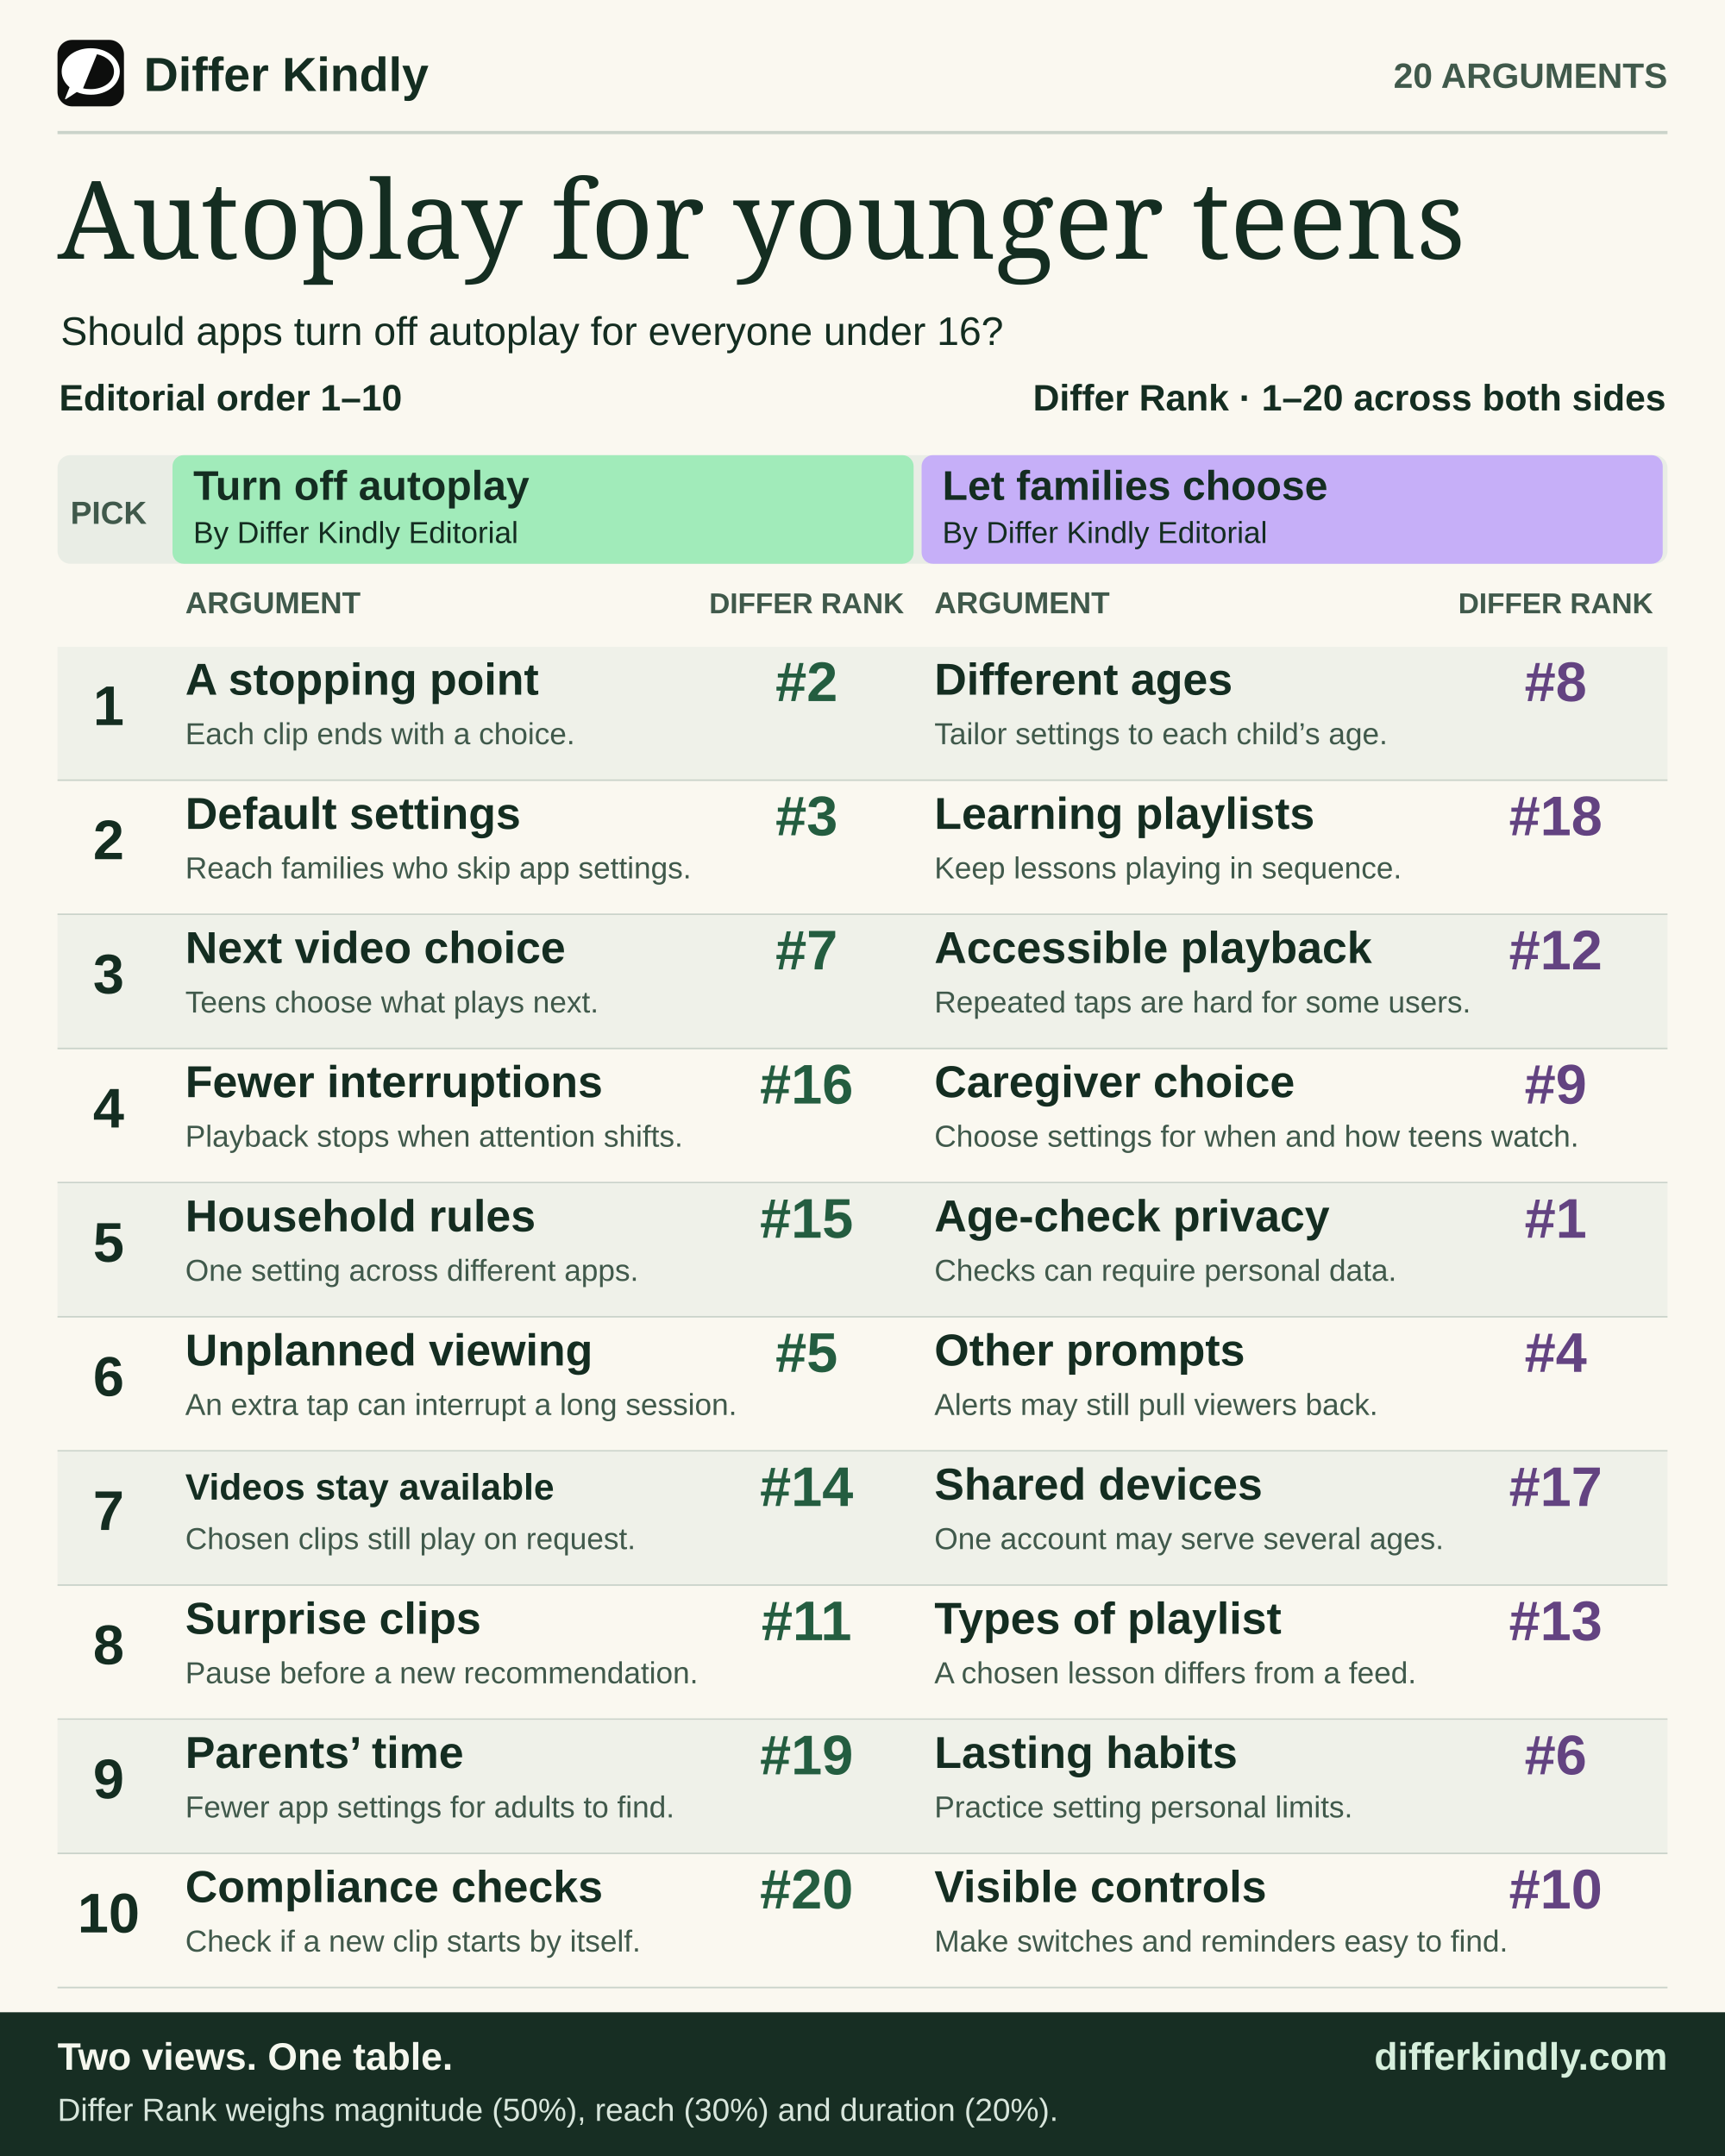
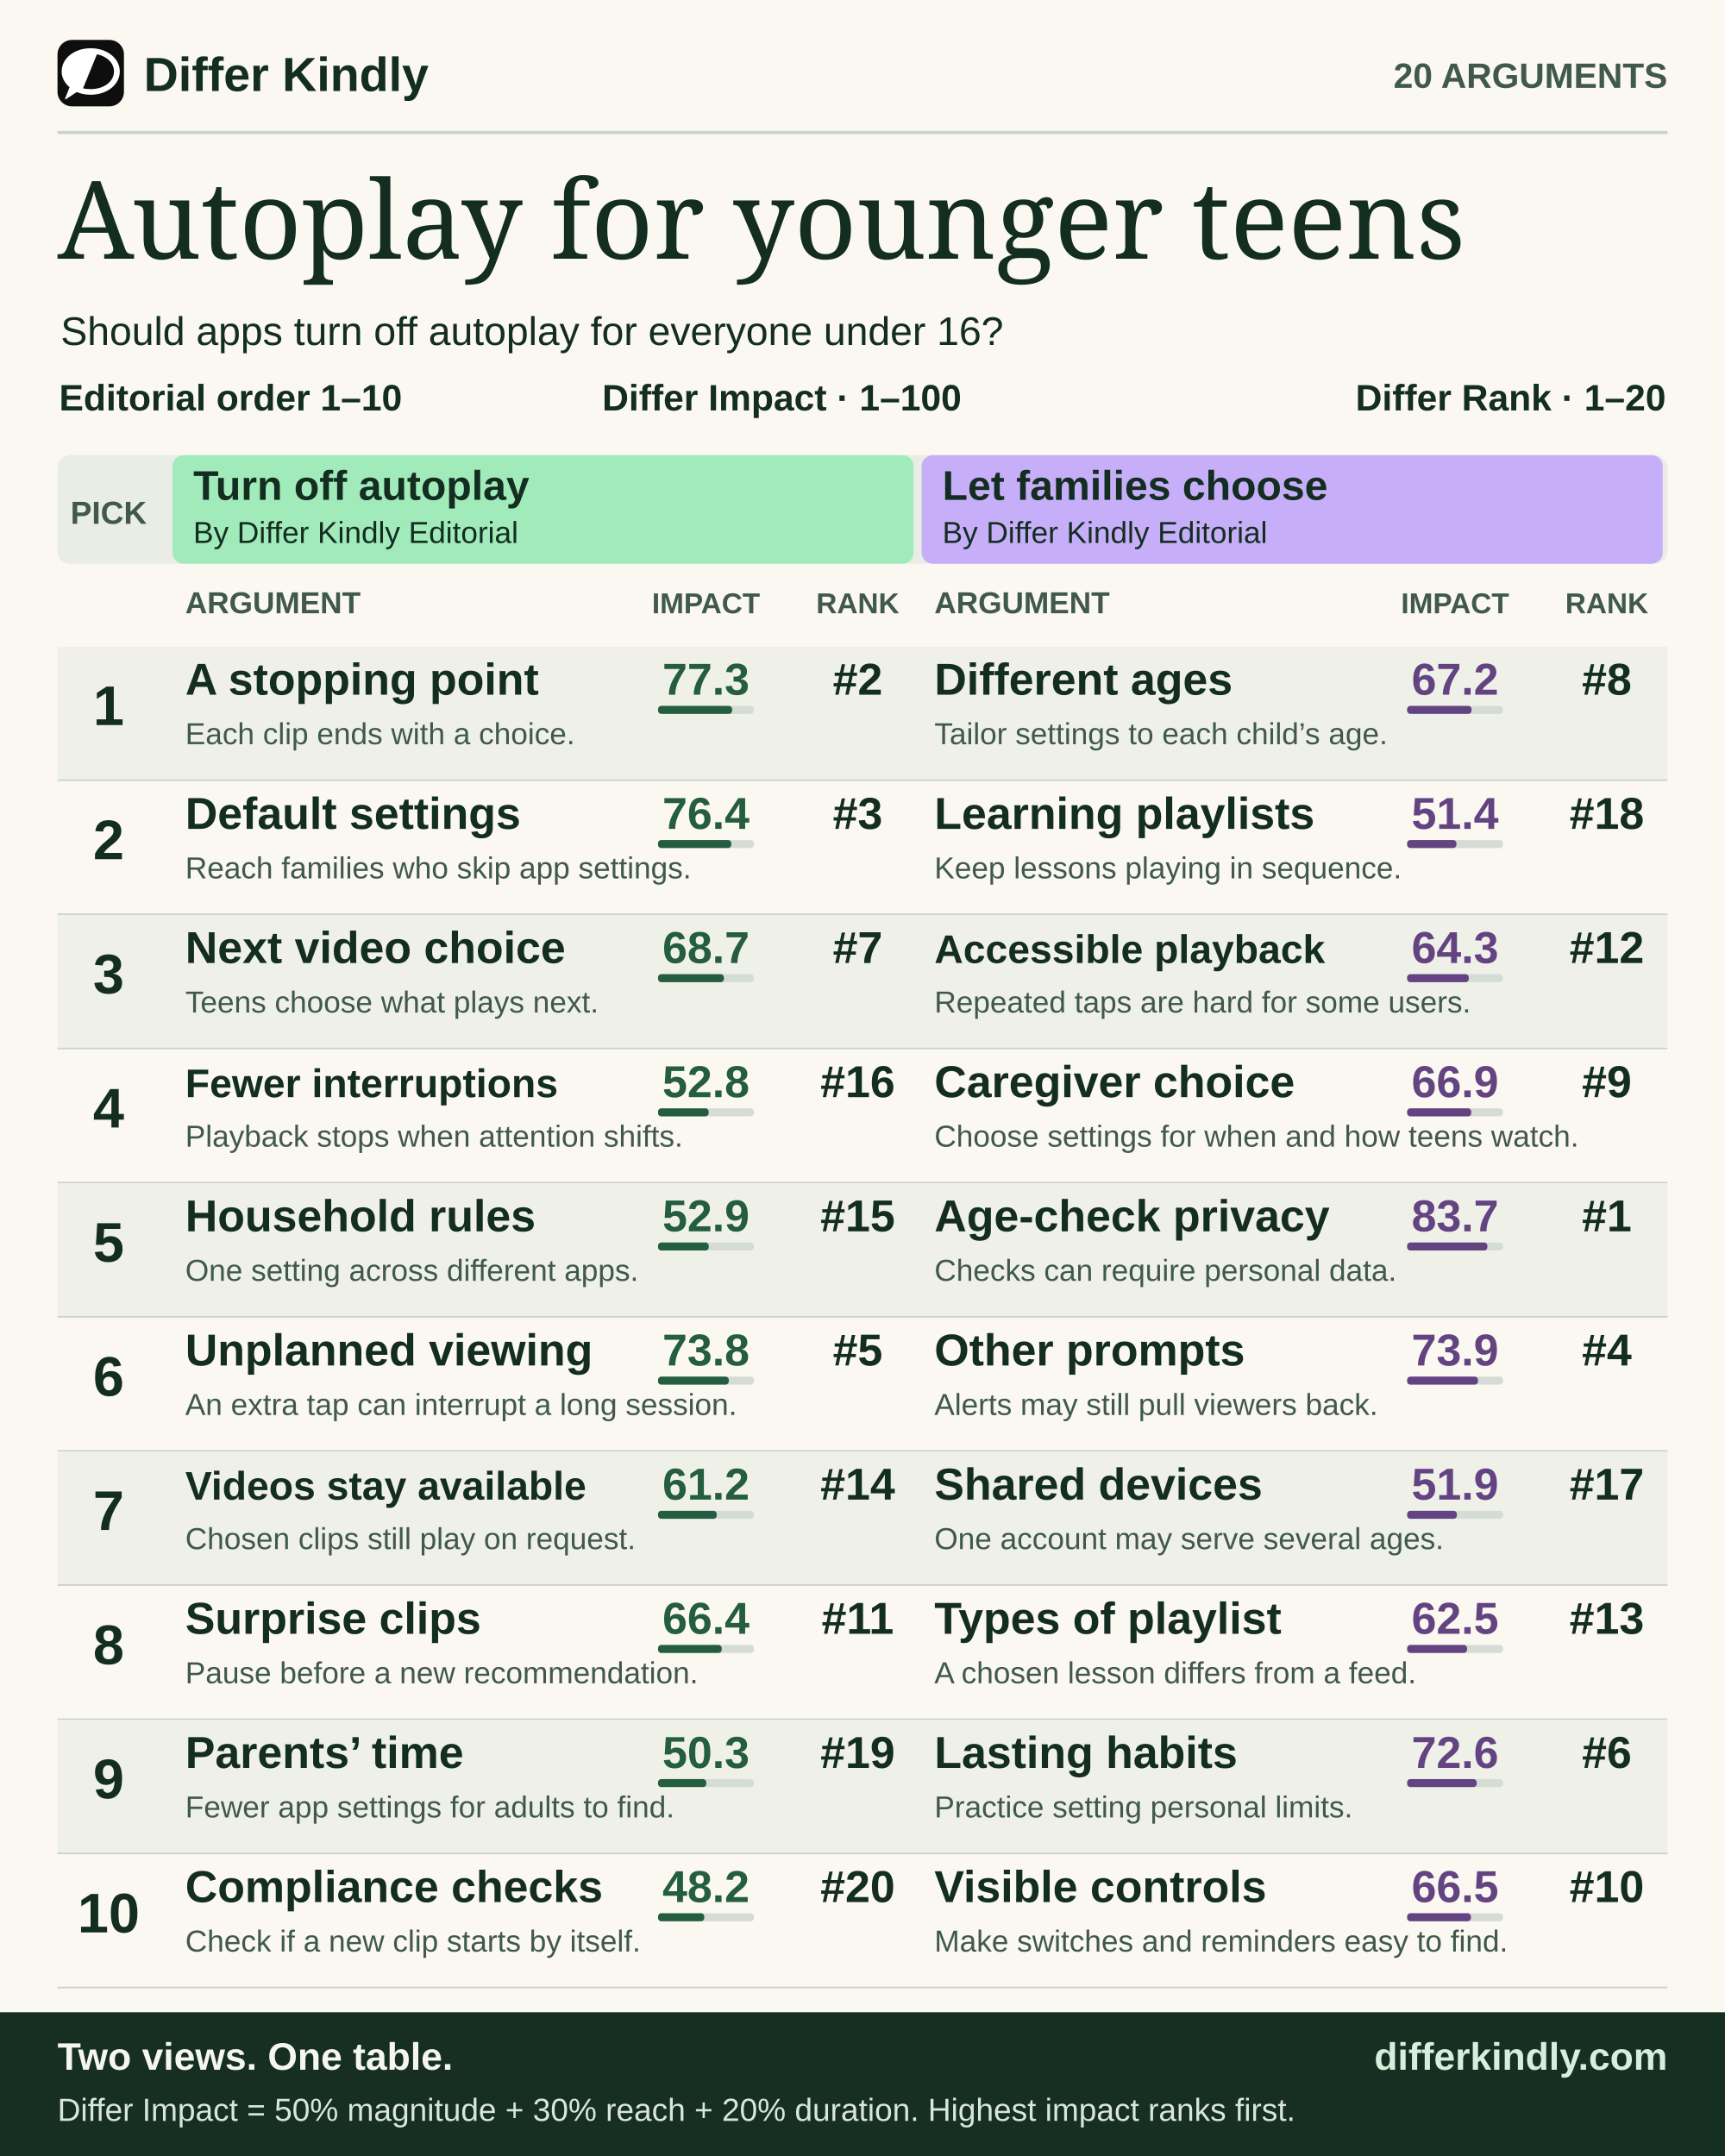
<svg xmlns="http://www.w3.org/2000/svg" width="1080" height="1350" viewBox="0 0 1080 1350" data-poster-format="impact-v2" data-rank-method="differ-rank-v1" role="img" font-family="Arial, sans-serif">
  <rect x="0" y="0" width="1080" height="1350" rx="0" fill="#faf8f0" />
  <g transform="translate(36 25) scale(1.30)">
    <rect width="32" height="32" rx="7" fill="#0d0e0d" />
    <path fill="white" fill-rule="evenodd" d="M16 4C23.9 4 30 8.9 30 15.2S23.9 26.4 16 26.4C13.6 26.4 11.3 26 9.3 25.1L4.1 28.5Q3.5 28.8 3.7 28.1L5.8 22.8C3.4 20.7 2 18.1 2 15.2C2 8.9 8.1 4 16 4ZM19 6.9L12.3 23.3C13.5 23.6 14.7 23.7 16 23.7C22.4 23.7 27.2 20 27.2 15.2C27.2 11.1 23.8 7.9 19 6.9Z" />
  </g>
  <text x="90" y="57" font-size="30" font-weight="700" fill="#142d21">Differ Kindly</text>
  <text x="1044" y="55" font-size="22" font-weight="700" fill="#40594b" text-anchor="end">20 ARGUMENTS</text>
  <rect x="36" y="82" width="1008" height="2" rx="0" fill="#cad3ca" />
  <text x="36" y="162" font-size="68" font-weight="500" fill="#142d21" font-family="Georgia, serif">Autoplay for younger teens</text>
  <text x="38" y="216" font-size="25" font-weight="400" fill="#142d21">Should apps turn off autoplay for everyone under 16?</text>
  <text x="37" y="257" font-size="23" font-weight="700" fill="#142d21">Editorial order 1–10</text>
-   <text x="1043" y="257" font-size="23" font-weight="700" fill="#142d21" text-anchor="end">Differ Rank · 1–20 across both sides</text>
+   <text x="377" y="257" font-size="23" font-weight="700" fill="#142d21">Differ Impact · 1–100</text>
+   <text x="1043" y="257" font-size="23" font-weight="700" fill="#142d21" text-anchor="end">Differ Rank · 1–20</text>
  <rect x="36" y="285" width="1008" height="68" rx="8" fill="#e9ede5" />
  <text x="68" y="328" font-size="20" font-weight="700" fill="#40594b" text-anchor="middle">PICK</text>
  <rect x="108" y="285" width="464" height="68" rx="7" fill="#a1ebba" />
  <text x="121" y="313" font-size="26" font-weight="700" fill="#142d21">Turn off autoplay</text>
  <text x="121" y="340" font-size="19" font-weight="500" fill="#142d21" data-byline="0">By Differ Kindly Editorial</text>
  <text x="116" y="384" font-size="19" font-weight="700" fill="#40594b">ARGUMENT</text>
-   <text x="505" y="384" font-size="18" font-weight="700" fill="#40594b" text-anchor="middle">DIFFER RANK</text>
+   <text x="442" y="384" font-size="18" font-weight="700" fill="#40594b" text-anchor="middle">IMPACT</text>
+   <text x="537" y="384" font-size="18" font-weight="700" fill="#40594b" text-anchor="middle">RANK</text>
  <rect x="577" y="285" width="464" height="68" rx="7" fill="#c6aff8" />
  <text x="590" y="313" font-size="26" font-weight="700" fill="#142d21">Let families choose</text>
  <text x="590" y="340" font-size="19" font-weight="500" fill="#142d21" data-byline="1">By Differ Kindly Editorial</text>
  <text x="585" y="384" font-size="19" font-weight="700" fill="#40594b">ARGUMENT</text>
-   <text x="974" y="384" font-size="18" font-weight="700" fill="#40594b" text-anchor="middle">DIFFER RANK</text>
+   <text x="911" y="384" font-size="18" font-weight="700" fill="#40594b" text-anchor="middle">IMPACT</text>
+   <text x="1006" y="384" font-size="18" font-weight="700" fill="#40594b" text-anchor="middle">RANK</text>
  <rect x="36" y="405" width="1008" height="83" rx="0" fill="#eff1e9" />
  <text x="68" y="454" font-size="35" font-weight="700" fill="#142d21" text-anchor="middle">1</text>
  <g data-argument-id="5156b51c-4417-581e-9739-afe192ff1698" data-reader-id="5156b51c-4417-581e-9739-afe192ff1698" data-rank="2" data-impact="77.3" data-author="Differ Kindly Editorial" data-confidence="high" data-explanation="Estimated magnitude 70/100, reach 91/100 and duration 75/100." data-pick="1" data-side="0">
    <path data-hit="" d="M108 405h464v83h-464z" fill="transparent" />
    <text x="116" y="435" font-size="28" font-weight="700" fill="#142d21">A stopping point</text>
-     <text x="505" y="439" font-size="35" font-weight="700" fill="#245d40" text-anchor="middle">#2</text>
+     <text x="442" y="435" font-size="28" font-weight="700" fill="#245d40" text-anchor="middle" data-metric="impact">77.3</text>
+     <rect x="412" y="442" width="60" height="5" rx="2" fill="#d5dcd5" />
+     <rect x="412" y="442" width="46.38" height="5" rx="2" fill="#245d40" />
+     <text x="537" y="435" font-size="28" font-weight="700" fill="#142d21" text-anchor="middle" data-metric="rank">#2</text>
    <text x="116" y="466" font-size="19" font-weight="400" fill="#40594b">Each clip ends with a choice.</text>
  </g>
  <g data-argument-id="e4f7ec34-30b5-5ecc-bc50-eca5af924a57" data-reader-id="e4f7ec34-30b5-5ecc-bc50-eca5af924a57" data-rank="8" data-impact="67.2" data-author="Differ Kindly Editorial" data-confidence="moderate" data-explanation="Estimated magnitude 65/100, reach 69/100 and duration 70/100." data-pick="1" data-side="1">
    <path data-hit="" d="M577 405h464v83h-464z" fill="transparent" />
    <text x="585" y="435" font-size="28" font-weight="700" fill="#142d21">Different ages</text>
-     <text x="974" y="439" font-size="35" font-weight="700" fill="#634381" text-anchor="middle">#8</text>
+     <text x="911" y="435" font-size="28" font-weight="700" fill="#634381" text-anchor="middle" data-metric="impact">67.2</text>
+     <rect x="881" y="442" width="60" height="5" rx="2" fill="#d5dcd5" />
+     <rect x="881" y="442" width="40.32" height="5" rx="2" fill="#634381" />
+     <text x="1006" y="435" font-size="28" font-weight="700" fill="#142d21" text-anchor="middle" data-metric="rank">#8</text>
    <text x="585" y="466" font-size="19" font-weight="400" fill="#40594b">Tailor settings to each child’s age.</text>
  </g>
  <rect x="36" y="488" width="1008" height="1" rx="0" fill="#cad3ca" />
  <text x="68" y="538" font-size="35" font-weight="700" fill="#142d21" text-anchor="middle">2</text>
  <g data-argument-id="62336b2e-1db2-57f2-a423-20585565341a" data-reader-id="62336b2e-1db2-57f2-a423-20585565341a" data-rank="3" data-impact="76.4" data-author="Differ Kindly Editorial" data-confidence="moderate" data-explanation="Estimated magnitude 72/100, reach 84/100 and duration 76/100." data-pick="2" data-side="0">
    <path data-hit="" d="M108 489h464v83h-464z" fill="transparent" />
    <text x="116" y="519" font-size="28" font-weight="700" fill="#142d21">Default settings</text>
-     <text x="505" y="523" font-size="35" font-weight="700" fill="#245d40" text-anchor="middle">#3</text>
+     <text x="442" y="519" font-size="28" font-weight="700" fill="#245d40" text-anchor="middle" data-metric="impact">76.4</text>
+     <rect x="412" y="526" width="60" height="5" rx="2" fill="#d5dcd5" />
+     <rect x="412" y="526" width="45.84" height="5" rx="2" fill="#245d40" />
+     <text x="537" y="519" font-size="28" font-weight="700" fill="#142d21" text-anchor="middle" data-metric="rank">#3</text>
    <text x="116" y="550" font-size="19" font-weight="400" fill="#40594b">Reach families who skip app settings.</text>
  </g>
  <g data-argument-id="15b54321-9cff-5ea2-a4e2-a777c67bf371" data-reader-id="15b54321-9cff-5ea2-a4e2-a777c67bf371" data-rank="18" data-impact="51.4" data-author="Differ Kindly Editorial" data-confidence="moderate" data-explanation="Estimated magnitude 53/100, reach 45/100 and duration 57/100." data-pick="2" data-side="1">
    <path data-hit="" d="M577 489h464v83h-464z" fill="transparent" />
    <text x="585" y="519" font-size="28" font-weight="700" fill="#142d21">Learning playlists</text>
-     <text x="974" y="523" font-size="35" font-weight="700" fill="#634381" text-anchor="middle">#18</text>
+     <text x="911" y="519" font-size="28" font-weight="700" fill="#634381" text-anchor="middle" data-metric="impact">51.4</text>
+     <rect x="881" y="526" width="60" height="5" rx="2" fill="#d5dcd5" />
+     <rect x="881" y="526" width="30.84" height="5" rx="2" fill="#634381" />
+     <text x="1006" y="519" font-size="28" font-weight="700" fill="#142d21" text-anchor="middle" data-metric="rank">#18</text>
    <text x="585" y="550" font-size="19" font-weight="400" fill="#40594b">Keep lessons playing in sequence.</text>
  </g>
  <rect x="36" y="572" width="1008" height="1" rx="0" fill="#cad3ca" />
  <rect x="36" y="573" width="1008" height="83" rx="0" fill="#eff1e9" />
  <text x="68" y="622" font-size="35" font-weight="700" fill="#142d21" text-anchor="middle">3</text>
  <g data-argument-id="6ea3faca-d73b-5809-976e-05cdf06514f4" data-reader-id="6ea3faca-d73b-5809-976e-05cdf06514f4" data-rank="7" data-impact="68.7" data-author="Differ Kindly Editorial" data-confidence="high" data-explanation="Estimated magnitude 59/100, reach 86/100 and duration 67/100." data-pick="3" data-side="0">
    <path data-hit="" d="M108 573h464v83h-464z" fill="transparent" />
    <text x="116" y="603" font-size="28" font-weight="700" fill="#142d21">Next video choice</text>
-     <text x="505" y="607" font-size="35" font-weight="700" fill="#245d40" text-anchor="middle">#7</text>
+     <text x="442" y="603" font-size="28" font-weight="700" fill="#245d40" text-anchor="middle" data-metric="impact">68.7</text>
+     <rect x="412" y="610" width="60" height="5" rx="2" fill="#d5dcd5" />
+     <rect x="412" y="610" width="41.22" height="5" rx="2" fill="#245d40" />
+     <text x="537" y="603" font-size="28" font-weight="700" fill="#142d21" text-anchor="middle" data-metric="rank">#7</text>
    <text x="116" y="634" font-size="19" font-weight="400" fill="#40594b">Teens choose what plays next.</text>
  </g>
  <g data-argument-id="a1515cdc-4157-5c91-b88c-5ce6ab84030e" data-reader-id="a1515cdc-4157-5c91-b88c-5ce6ab84030e" data-rank="12" data-impact="64.3" data-author="Differ Kindly Editorial" data-confidence="moderate" data-explanation="Estimated magnitude 83/100, reach 24/100 and duration 78/100." data-pick="3" data-side="1">
    <path data-hit="" d="M577 573h464v83h-464z" fill="transparent" />
-     <text x="585" y="603" font-size="28" font-weight="700" fill="#142d21">Accessible playback</text>
-     <text x="974" y="607" font-size="35" font-weight="700" fill="#634381" text-anchor="middle">#12</text>
+     <text x="585" y="603" font-size="25" font-weight="700" fill="#142d21">Accessible playback</text>
+     <text x="911" y="603" font-size="28" font-weight="700" fill="#634381" text-anchor="middle" data-metric="impact">64.3</text>
+     <rect x="881" y="610" width="60" height="5" rx="2" fill="#d5dcd5" />
+     <rect x="881" y="610" width="38.58" height="5" rx="2" fill="#634381" />
+     <text x="1006" y="603" font-size="28" font-weight="700" fill="#142d21" text-anchor="middle" data-metric="rank">#12</text>
    <text x="585" y="634" font-size="19" font-weight="400" fill="#40594b">Repeated taps are hard for some users.</text>
  </g>
  <rect x="36" y="656" width="1008" height="1" rx="0" fill="#cad3ca" />
  <text x="68" y="706" font-size="35" font-weight="700" fill="#142d21" text-anchor="middle">4</text>
  <g data-argument-id="90079e51-742b-54a2-9524-ecdd3b70e7e8" data-reader-id="90079e51-742b-54a2-9524-ecdd3b70e7e8" data-rank="16" data-impact="52.8" data-author="Differ Kindly Editorial" data-confidence="moderate" data-explanation="Estimated magnitude 47/100, reach 63/100 and duration 52/100." data-pick="4" data-side="0">
    <path data-hit="" d="M108 657h464v83h-464z" fill="transparent" />
-     <text x="116" y="687" font-size="28" font-weight="700" fill="#142d21">Fewer interruptions</text>
-     <text x="505" y="691" font-size="35" font-weight="700" fill="#245d40" text-anchor="middle">#16</text>
+     <text x="116" y="687" font-size="25" font-weight="700" fill="#142d21">Fewer interruptions</text>
+     <text x="442" y="687" font-size="28" font-weight="700" fill="#245d40" text-anchor="middle" data-metric="impact">52.8</text>
+     <rect x="412" y="694" width="60" height="5" rx="2" fill="#d5dcd5" />
+     <rect x="412" y="694" width="31.68" height="5" rx="2" fill="#245d40" />
+     <text x="537" y="687" font-size="28" font-weight="700" fill="#142d21" text-anchor="middle" data-metric="rank">#16</text>
    <text x="116" y="718" font-size="19" font-weight="400" fill="#40594b">Playback stops when attention shifts.</text>
  </g>
  <g data-argument-id="950d2bd0-e528-505b-b4ad-e12d73f7193f" data-reader-id="950d2bd0-e528-505b-b4ad-e12d73f7193f" data-rank="9" data-impact="66.9" data-author="Differ Kindly Editorial" data-confidence="moderate" data-explanation="Estimated magnitude 63/100, reach 72/100 and duration 69/100." data-pick="4" data-side="1">
    <path data-hit="" d="M577 657h464v83h-464z" fill="transparent" />
    <text x="585" y="687" font-size="28" font-weight="700" fill="#142d21">Caregiver choice</text>
-     <text x="974" y="691" font-size="35" font-weight="700" fill="#634381" text-anchor="middle">#9</text>
+     <text x="911" y="687" font-size="28" font-weight="700" fill="#634381" text-anchor="middle" data-metric="impact">66.9</text>
+     <rect x="881" y="694" width="60" height="5" rx="2" fill="#d5dcd5" />
+     <rect x="881" y="694" width="40.14" height="5" rx="2" fill="#634381" />
+     <text x="1006" y="687" font-size="28" font-weight="700" fill="#142d21" text-anchor="middle" data-metric="rank">#9</text>
    <text x="585" y="718" font-size="19" font-weight="400" fill="#40594b">Choose settings for when and how teens watch.</text>
  </g>
  <rect x="36" y="740" width="1008" height="1" rx="0" fill="#cad3ca" />
  <rect x="36" y="741" width="1008" height="83" rx="0" fill="#eff1e9" />
  <text x="68" y="790" font-size="35" font-weight="700" fill="#142d21" text-anchor="middle">5</text>
  <g data-argument-id="eb339ae0-2e83-54c9-bddf-445b4a417da8" data-reader-id="eb339ae0-2e83-54c9-bddf-445b4a417da8" data-rank="15" data-impact="52.9" data-author="Differ Kindly Editorial" data-confidence="moderate" data-explanation="Estimated magnitude 45/100, reach 60/100 and duration 62/100." data-pick="5" data-side="0">
    <path data-hit="" d="M108 741h464v83h-464z" fill="transparent" />
    <text x="116" y="771" font-size="28" font-weight="700" fill="#142d21">Household rules</text>
-     <text x="505" y="775" font-size="35" font-weight="700" fill="#245d40" text-anchor="middle">#15</text>
+     <text x="442" y="771" font-size="28" font-weight="700" fill="#245d40" text-anchor="middle" data-metric="impact">52.9</text>
+     <rect x="412" y="778" width="60" height="5" rx="2" fill="#d5dcd5" />
+     <rect x="412" y="778" width="31.74" height="5" rx="2" fill="#245d40" />
+     <text x="537" y="771" font-size="28" font-weight="700" fill="#142d21" text-anchor="middle" data-metric="rank">#15</text>
    <text x="116" y="802" font-size="19" font-weight="400" fill="#40594b">One setting across different apps.</text>
  </g>
  <g data-argument-id="8feb403e-1c27-521d-88ad-01e23ca50129" data-reader-id="8feb403e-1c27-521d-88ad-01e23ca50129" data-rank="1" data-impact="83.7" data-author="Differ Kindly Editorial" data-confidence="low" data-explanation="Estimated magnitude 85/100, reach 80/100 and duration 86/100." data-pick="5" data-side="1">
    <path data-hit="" d="M577 741h464v83h-464z" fill="transparent" />
    <text x="585" y="771" font-size="28" font-weight="700" fill="#142d21">Age-check privacy</text>
-     <text x="974" y="775" font-size="35" font-weight="700" fill="#634381" text-anchor="middle">#1</text>
+     <text x="911" y="771" font-size="28" font-weight="700" fill="#634381" text-anchor="middle" data-metric="impact">83.7</text>
+     <rect x="881" y="778" width="60" height="5" rx="2" fill="#d5dcd5" />
+     <rect x="881" y="778" width="50.22" height="5" rx="2" fill="#634381" />
+     <text x="1006" y="771" font-size="28" font-weight="700" fill="#142d21" text-anchor="middle" data-metric="rank">#1</text>
    <text x="585" y="802" font-size="19" font-weight="400" fill="#40594b">Checks can require personal data.</text>
  </g>
  <rect x="36" y="824" width="1008" height="1" rx="0" fill="#cad3ca" />
  <text x="68" y="874" font-size="35" font-weight="700" fill="#142d21" text-anchor="middle">6</text>
  <g data-argument-id="61fdf333-00e2-5aa0-b88a-9acd905a2e85" data-reader-id="61fdf333-00e2-5aa0-b88a-9acd905a2e85" data-rank="5" data-impact="73.8" data-author="Differ Kindly Editorial" data-confidence="moderate" data-explanation="Estimated magnitude 76/100, reach 74/100 and duration 68/100." data-pick="6" data-side="0">
    <path data-hit="" d="M108 825h464v83h-464z" fill="transparent" />
    <text x="116" y="855" font-size="28" font-weight="700" fill="#142d21">Unplanned viewing</text>
-     <text x="505" y="859" font-size="35" font-weight="700" fill="#245d40" text-anchor="middle">#5</text>
+     <text x="442" y="855" font-size="28" font-weight="700" fill="#245d40" text-anchor="middle" data-metric="impact">73.8</text>
+     <rect x="412" y="862" width="60" height="5" rx="2" fill="#d5dcd5" />
+     <rect x="412" y="862" width="44.28" height="5" rx="2" fill="#245d40" />
+     <text x="537" y="855" font-size="28" font-weight="700" fill="#142d21" text-anchor="middle" data-metric="rank">#5</text>
    <text x="116" y="886" font-size="19" font-weight="400" fill="#40594b">An extra tap can interrupt a long session.</text>
  </g>
  <g data-argument-id="95d1944f-142d-5762-b245-8e5974ff4930" data-reader-id="95d1944f-142d-5762-b245-8e5974ff4930" data-rank="4" data-impact="73.9" data-author="Differ Kindly Editorial" data-confidence="moderate" data-explanation="Estimated magnitude 67/100, reach 86/100 and duration 73/100." data-pick="6" data-side="1">
    <path data-hit="" d="M577 825h464v83h-464z" fill="transparent" />
    <text x="585" y="855" font-size="28" font-weight="700" fill="#142d21">Other prompts</text>
-     <text x="974" y="859" font-size="35" font-weight="700" fill="#634381" text-anchor="middle">#4</text>
+     <text x="911" y="855" font-size="28" font-weight="700" fill="#634381" text-anchor="middle" data-metric="impact">73.9</text>
+     <rect x="881" y="862" width="60" height="5" rx="2" fill="#d5dcd5" />
+     <rect x="881" y="862" width="44.34" height="5" rx="2" fill="#634381" />
+     <text x="1006" y="855" font-size="28" font-weight="700" fill="#142d21" text-anchor="middle" data-metric="rank">#4</text>
    <text x="585" y="886" font-size="19" font-weight="400" fill="#40594b">Alerts may still pull viewers back.</text>
  </g>
  <rect x="36" y="908" width="1008" height="1" rx="0" fill="#cad3ca" />
  <rect x="36" y="909" width="1008" height="83" rx="0" fill="#eff1e9" />
  <text x="68" y="958" font-size="35" font-weight="700" fill="#142d21" text-anchor="middle">7</text>
  <g data-argument-id="de0527ea-d0e0-537e-b6a8-2ed1a0f3fb8a" data-reader-id="de0527ea-d0e0-537e-b6a8-2ed1a0f3fb8a" data-rank="14" data-impact="61.2" data-author="Differ Kindly Editorial" data-confidence="high" data-explanation="Estimated magnitude 44/100, reach 82/100 and duration 73/100." data-pick="7" data-side="0">
    <path data-hit="" d="M108 909h464v83h-464z" fill="transparent" />
-     <text x="116" y="939" font-size="23" font-weight="700" fill="#142d21">Videos stay available</text>
-     <text x="505" y="943" font-size="35" font-weight="700" fill="#245d40" text-anchor="middle">#14</text>
+     <text x="116" y="939" font-size="25" font-weight="700" fill="#142d21">Videos stay available</text>
+     <text x="442" y="939" font-size="28" font-weight="700" fill="#245d40" text-anchor="middle" data-metric="impact">61.2</text>
+     <rect x="412" y="946" width="60" height="5" rx="2" fill="#d5dcd5" />
+     <rect x="412" y="946" width="36.72" height="5" rx="2" fill="#245d40" />
+     <text x="537" y="939" font-size="28" font-weight="700" fill="#142d21" text-anchor="middle" data-metric="rank">#14</text>
    <text x="116" y="970" font-size="19" font-weight="400" fill="#40594b">Chosen clips still play on request.</text>
  </g>
  <g data-argument-id="4efa3ca9-5726-521a-9b68-69b0f0966ac6" data-reader-id="4efa3ca9-5726-521a-9b68-69b0f0966ac6" data-rank="17" data-impact="51.9" data-author="Differ Kindly Editorial" data-confidence="moderate" data-explanation="Estimated magnitude 56/100, reach 41/100 and duration 58/100." data-pick="7" data-side="1">
    <path data-hit="" d="M577 909h464v83h-464z" fill="transparent" />
    <text x="585" y="939" font-size="28" font-weight="700" fill="#142d21">Shared devices</text>
-     <text x="974" y="943" font-size="35" font-weight="700" fill="#634381" text-anchor="middle">#17</text>
+     <text x="911" y="939" font-size="28" font-weight="700" fill="#634381" text-anchor="middle" data-metric="impact">51.9</text>
+     <rect x="881" y="946" width="60" height="5" rx="2" fill="#d5dcd5" />
+     <rect x="881" y="946" width="31.14" height="5" rx="2" fill="#634381" />
+     <text x="1006" y="939" font-size="28" font-weight="700" fill="#142d21" text-anchor="middle" data-metric="rank">#17</text>
    <text x="585" y="970" font-size="19" font-weight="400" fill="#40594b">One account may serve several ages.</text>
  </g>
  <rect x="36" y="992" width="1008" height="1" rx="0" fill="#cad3ca" />
  <text x="68" y="1042" font-size="35" font-weight="700" fill="#142d21" text-anchor="middle">8</text>
  <g data-argument-id="b8ddc680-2bdc-54af-ab78-304c50be4211" data-reader-id="b8ddc680-2bdc-54af-ab78-304c50be4211" data-rank="11" data-impact="66.4" data-author="Differ Kindly Editorial" data-confidence="moderate" data-explanation="Estimated magnitude 63/100, reach 73/100 and duration 65/100." data-pick="8" data-side="0">
    <path data-hit="" d="M108 993h464v83h-464z" fill="transparent" />
    <text x="116" y="1023" font-size="28" font-weight="700" fill="#142d21">Surprise clips</text>
-     <text x="505" y="1027" font-size="35" font-weight="700" fill="#245d40" text-anchor="middle">#11</text>
+     <text x="442" y="1023" font-size="28" font-weight="700" fill="#245d40" text-anchor="middle" data-metric="impact">66.4</text>
+     <rect x="412" y="1030" width="60" height="5" rx="2" fill="#d5dcd5" />
+     <rect x="412" y="1030" width="39.84" height="5" rx="2" fill="#245d40" />
+     <text x="537" y="1023" font-size="28" font-weight="700" fill="#142d21" text-anchor="middle" data-metric="rank">#11</text>
    <text x="116" y="1054" font-size="19" font-weight="400" fill="#40594b">Pause before a new recommendation.</text>
  </g>
  <g data-argument-id="bb4ae0f8-9365-5f00-a4e6-d6067bb891e8" data-reader-id="bb4ae0f8-9365-5f00-a4e6-d6067bb891e8" data-rank="13" data-impact="62.5" data-author="Differ Kindly Editorial" data-confidence="moderate" data-explanation="Estimated magnitude 59/100, reach 66/100 and duration 66/100." data-pick="8" data-side="1">
    <path data-hit="" d="M577 993h464v83h-464z" fill="transparent" />
    <text x="585" y="1023" font-size="28" font-weight="700" fill="#142d21">Types of playlist</text>
-     <text x="974" y="1027" font-size="35" font-weight="700" fill="#634381" text-anchor="middle">#13</text>
+     <text x="911" y="1023" font-size="28" font-weight="700" fill="#634381" text-anchor="middle" data-metric="impact">62.5</text>
+     <rect x="881" y="1030" width="60" height="5" rx="2" fill="#d5dcd5" />
+     <rect x="881" y="1030" width="37.5" height="5" rx="2" fill="#634381" />
+     <text x="1006" y="1023" font-size="28" font-weight="700" fill="#142d21" text-anchor="middle" data-metric="rank">#13</text>
    <text x="585" y="1054" font-size="19" font-weight="400" fill="#40594b">A chosen lesson differs from a feed.</text>
  </g>
  <rect x="36" y="1076" width="1008" height="1" rx="0" fill="#cad3ca" />
  <rect x="36" y="1077" width="1008" height="83" rx="0" fill="#eff1e9" />
  <text x="68" y="1126" font-size="35" font-weight="700" fill="#142d21" text-anchor="middle">9</text>
  <g data-argument-id="8621698d-8877-5243-b682-ad1370592755" data-reader-id="8621698d-8877-5243-b682-ad1370592755" data-rank="19" data-impact="50.3" data-author="Differ Kindly Editorial" data-confidence="moderate" data-explanation="Estimated magnitude 42/100, reach 59/100 and duration 58/100." data-pick="9" data-side="0">
    <path data-hit="" d="M108 1077h464v83h-464z" fill="transparent" />
    <text x="116" y="1107" font-size="28" font-weight="700" fill="#142d21">Parents’ time</text>
-     <text x="505" y="1111" font-size="35" font-weight="700" fill="#245d40" text-anchor="middle">#19</text>
+     <text x="442" y="1107" font-size="28" font-weight="700" fill="#245d40" text-anchor="middle" data-metric="impact">50.3</text>
+     <rect x="412" y="1114" width="60" height="5" rx="2" fill="#d5dcd5" />
+     <rect x="412" y="1114" width="30.18" height="5" rx="2" fill="#245d40" />
+     <text x="537" y="1107" font-size="28" font-weight="700" fill="#142d21" text-anchor="middle" data-metric="rank">#19</text>
    <text x="116" y="1138" font-size="19" font-weight="400" fill="#40594b">Fewer app settings for adults to find.</text>
  </g>
  <g data-argument-id="25a563a6-daf4-5e7c-822b-4847e55b7e44" data-reader-id="25a563a6-daf4-5e7c-822b-4847e55b7e44" data-rank="6" data-impact="72.6" data-author="Differ Kindly Editorial" data-confidence="low" data-explanation="Estimated magnitude 70/100, reach 68/100 and duration 86/100." data-pick="9" data-side="1">
    <path data-hit="" d="M577 1077h464v83h-464z" fill="transparent" />
    <text x="585" y="1107" font-size="28" font-weight="700" fill="#142d21">Lasting habits</text>
-     <text x="974" y="1111" font-size="35" font-weight="700" fill="#634381" text-anchor="middle">#6</text>
+     <text x="911" y="1107" font-size="28" font-weight="700" fill="#634381" text-anchor="middle" data-metric="impact">72.6</text>
+     <rect x="881" y="1114" width="60" height="5" rx="2" fill="#d5dcd5" />
+     <rect x="881" y="1114" width="43.56" height="5" rx="2" fill="#634381" />
+     <text x="1006" y="1107" font-size="28" font-weight="700" fill="#142d21" text-anchor="middle" data-metric="rank">#6</text>
    <text x="585" y="1138" font-size="19" font-weight="400" fill="#40594b">Practice setting personal limits.</text>
  </g>
  <rect x="36" y="1160" width="1008" height="1" rx="0" fill="#cad3ca" />
  <text x="68" y="1210" font-size="35" font-weight="700" fill="#142d21" text-anchor="middle">10</text>
  <g data-argument-id="a5676356-e01d-54e7-b109-5deaab35bbd5" data-reader-id="a5676356-e01d-54e7-b109-5deaab35bbd5" data-rank="20" data-impact="48.2" data-author="Differ Kindly Editorial" data-confidence="high" data-explanation="Estimated magnitude 39/100, reach 49/100 and duration 70/100." data-pick="10" data-side="0">
    <path data-hit="" d="M108 1161h464v83h-464z" fill="transparent" />
    <text x="116" y="1191" font-size="28" font-weight="700" fill="#142d21">Compliance checks</text>
-     <text x="505" y="1195" font-size="35" font-weight="700" fill="#245d40" text-anchor="middle">#20</text>
+     <text x="442" y="1191" font-size="28" font-weight="700" fill="#245d40" text-anchor="middle" data-metric="impact">48.2</text>
+     <rect x="412" y="1198" width="60" height="5" rx="2" fill="#d5dcd5" />
+     <rect x="412" y="1198" width="28.92" height="5" rx="2" fill="#245d40" />
+     <text x="537" y="1191" font-size="28" font-weight="700" fill="#142d21" text-anchor="middle" data-metric="rank">#20</text>
    <text x="116" y="1222" font-size="19" font-weight="400" fill="#40594b">Check if a new clip starts by itself.</text>
  </g>
  <g data-argument-id="707ff979-3f24-547e-b1e0-1ff0c951946a" data-reader-id="707ff979-3f24-547e-b1e0-1ff0c951946a" data-rank="10" data-impact="66.5" data-author="Differ Kindly Editorial" data-confidence="moderate" data-explanation="Estimated magnitude 61/100, reach 76/100 and duration 66/100." data-pick="10" data-side="1">
    <path data-hit="" d="M577 1161h464v83h-464z" fill="transparent" />
    <text x="585" y="1191" font-size="28" font-weight="700" fill="#142d21">Visible controls</text>
-     <text x="974" y="1195" font-size="35" font-weight="700" fill="#634381" text-anchor="middle">#10</text>
+     <text x="911" y="1191" font-size="28" font-weight="700" fill="#634381" text-anchor="middle" data-metric="impact">66.5</text>
+     <rect x="881" y="1198" width="60" height="5" rx="2" fill="#d5dcd5" />
+     <rect x="881" y="1198" width="39.9" height="5" rx="2" fill="#634381" />
+     <text x="1006" y="1191" font-size="28" font-weight="700" fill="#142d21" text-anchor="middle" data-metric="rank">#10</text>
    <text x="585" y="1222" font-size="19" font-weight="400" fill="#40594b">Make switches and reminders easy to find.</text>
  </g>
  <rect x="36" y="1244" width="1008" height="1" rx="0" fill="#cad3ca" />
  <rect x="0" y="1260" width="1080" height="90" rx="0" fill="#172e23" />
  <text x="36" y="1296" font-size="24" font-weight="700" fill="#f5f7ee" data-activity="">Two views. One table.</text>
  <text x="1044" y="1296" font-size="24" font-weight="700" fill="#d6efdc" text-anchor="end">differkindly.com</text>
-   <text x="36" y="1328" font-size="20" font-weight="400" fill="#d8e6dc" data-rubric="">Differ Rank weighs magnitude (50%), reach (30%) and duration (20%).</text>
+   <text x="36" y="1328" font-size="20" font-weight="400" fill="#d8e6dc" data-rubric="">Differ Impact = 50% magnitude + 30% reach + 20% duration. Highest impact ranks first.</text>
</svg>
